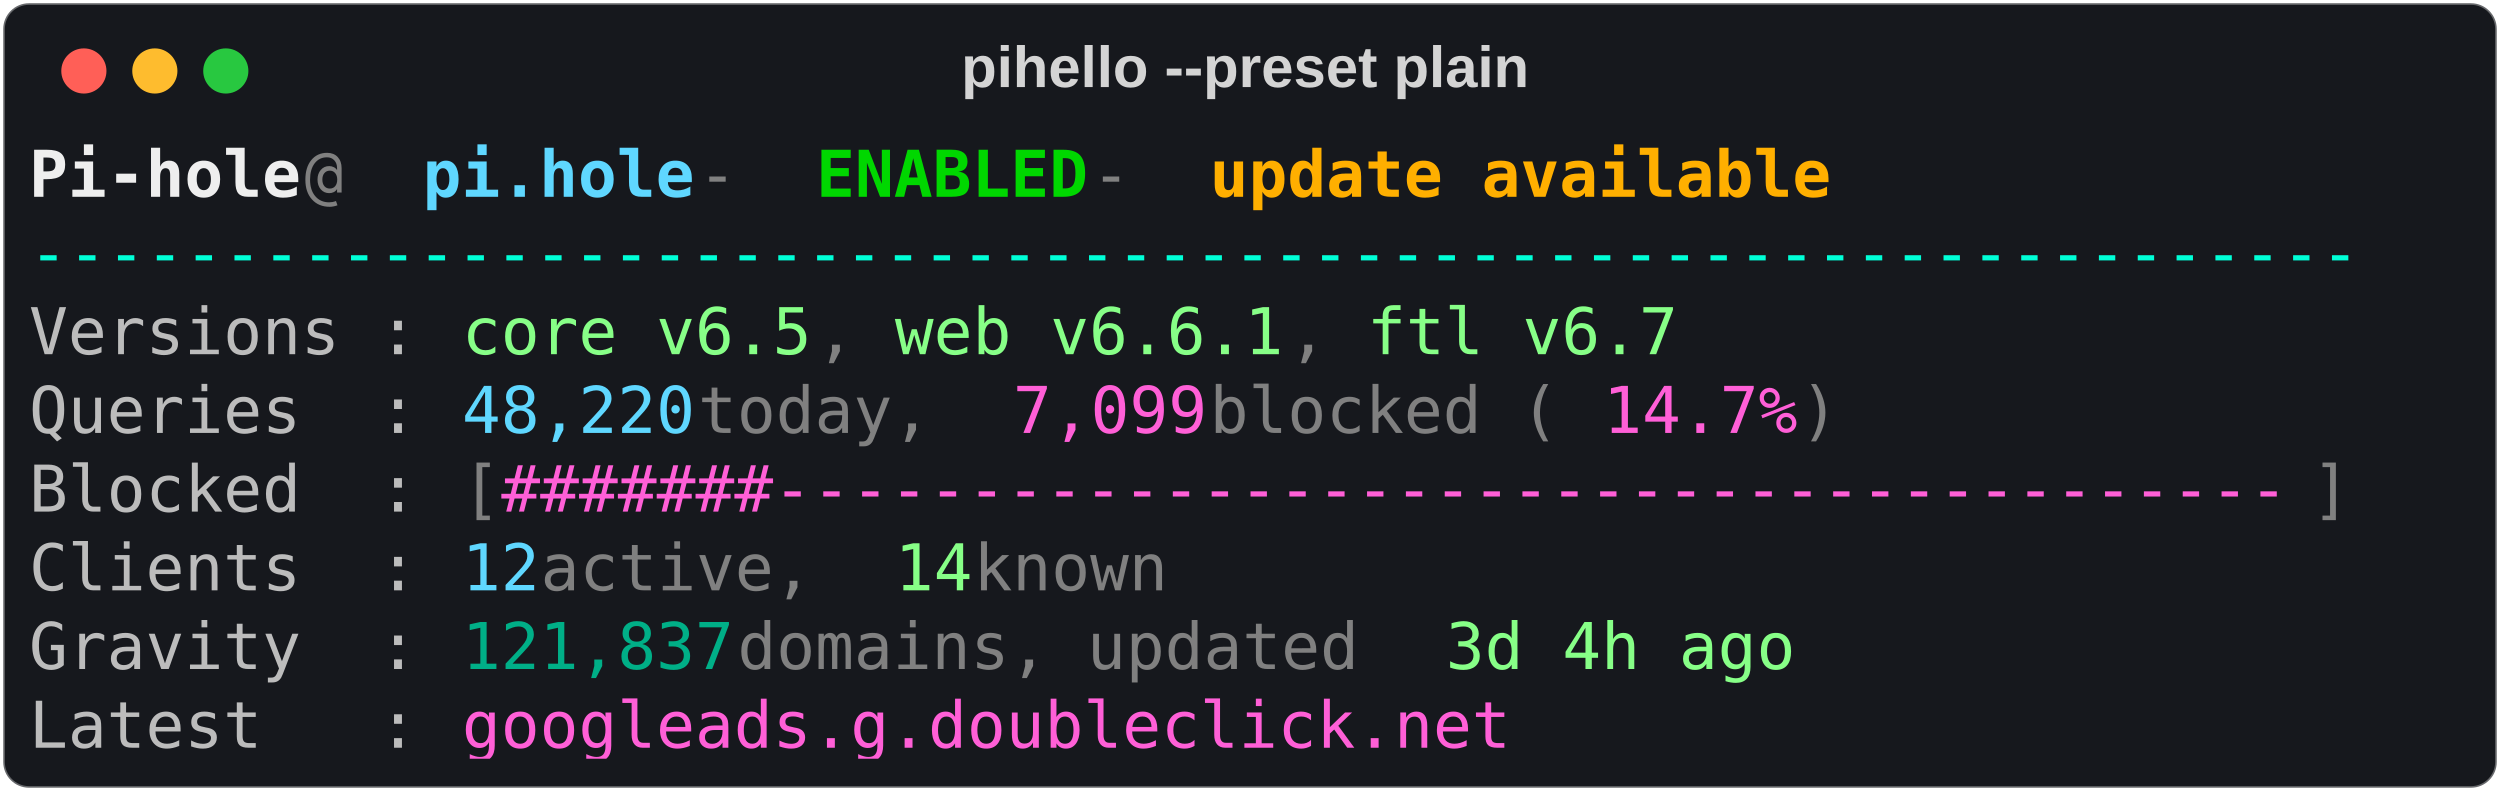
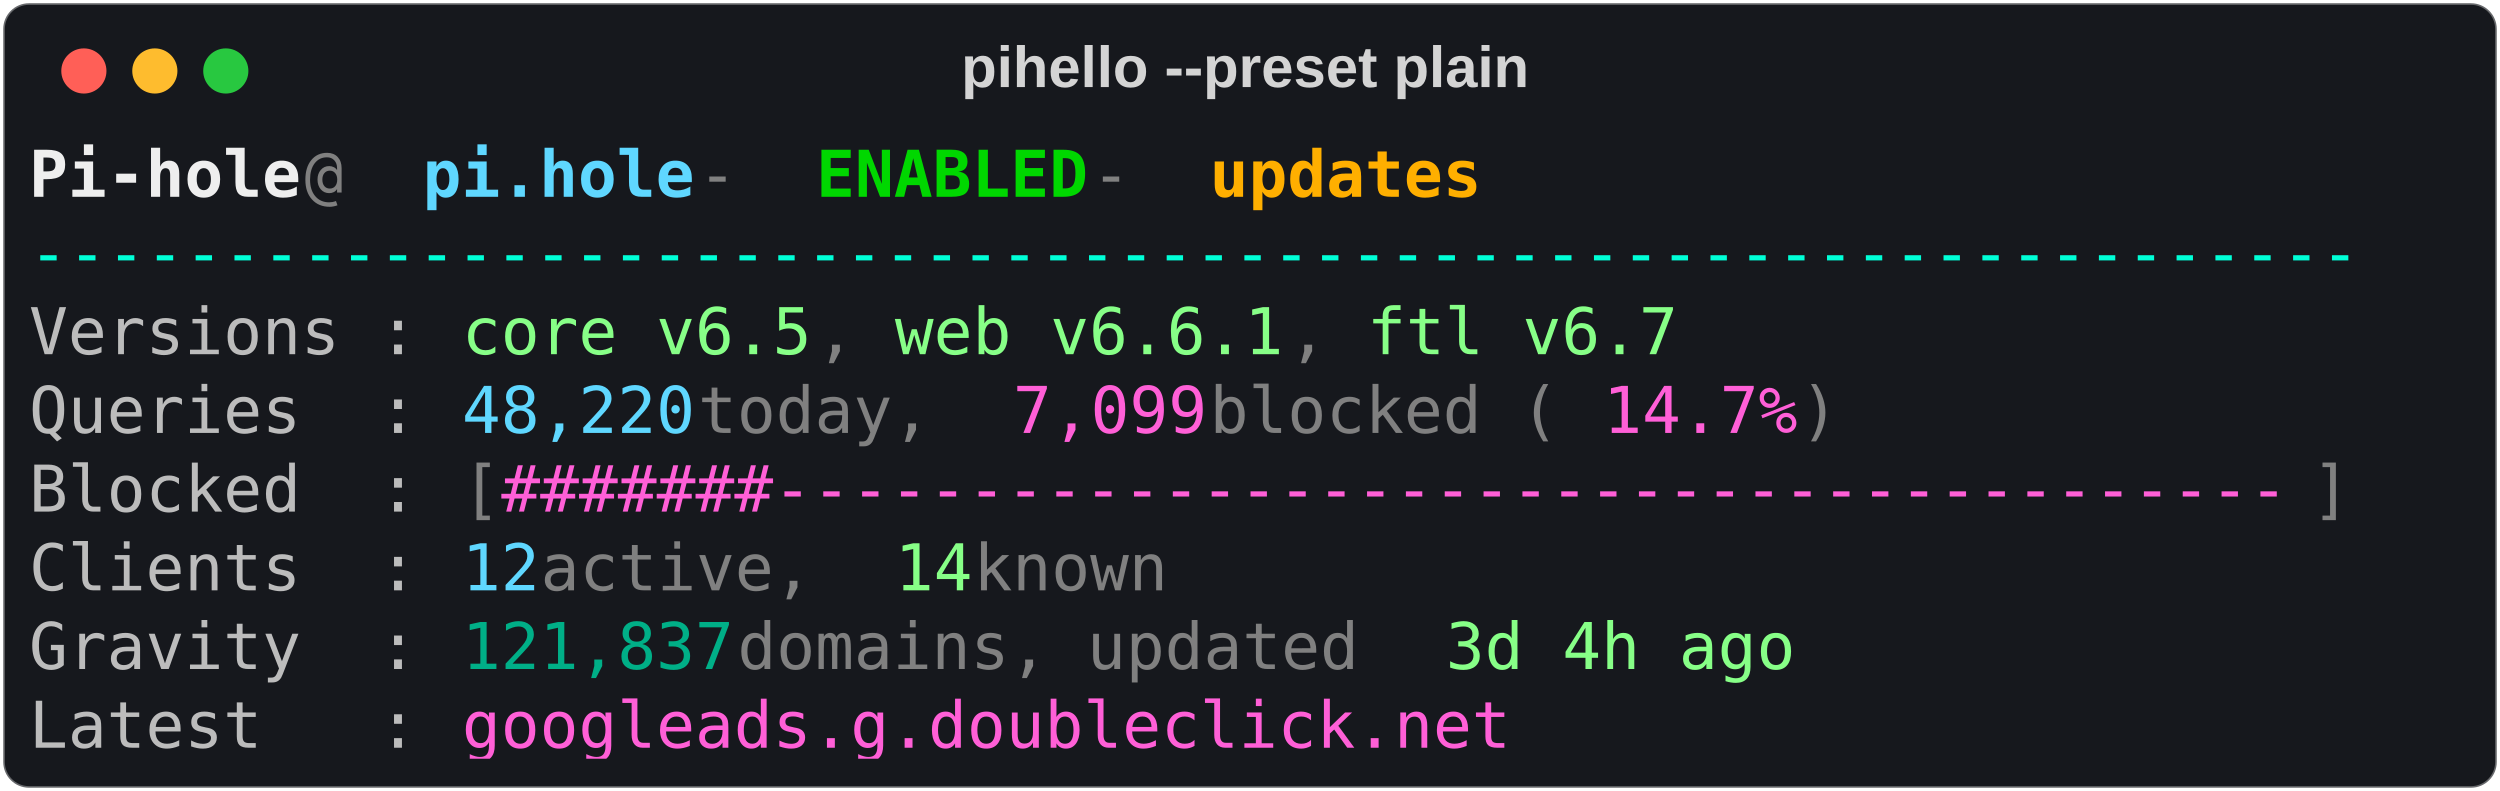
<svg xmlns="http://www.w3.org/2000/svg" class="rich-terminal" viewBox="0 0 775 245.2">
  <style>

    @font-face {
        font-family: "Fira Code";
        src: local("FiraCode-Regular"),
                url("https://cdnjs.cloudflare.com/ajax/libs/firacode/6.2.0/woff2/FiraCode-Regular.woff2") format("woff2"),
                url("https://cdnjs.cloudflare.com/ajax/libs/firacode/6.2.0/woff/FiraCode-Regular.woff") format("woff");
        font-style: normal;
        font-weight: 400;
    }
    @font-face {
        font-family: "Fira Code";
        src: local("FiraCode-Bold"),
                url("https://cdnjs.cloudflare.com/ajax/libs/firacode/6.2.0/woff2/FiraCode-Bold.woff2") format("woff2"),
                url("https://cdnjs.cloudflare.com/ajax/libs/firacode/6.2.0/woff/FiraCode-Bold.woff") format("woff");
        font-style: bold;
        font-weight: 700;
    }

-     .terminal-2840142372-matrix {
+     .terminal-3513523926-matrix {
        font-family: Fira Code, monospace;
        font-size: 20px;
        line-height: 24.4px;
        font-variant-east-asian: full-width;
    }

-     .terminal-2840142372-title {
+     .terminal-3513523926-title {
        font-size: 18px;
        font-weight: bold;
        font-family: arial;
    }

-     .terminal-2840142372-r1 { fill: #eeeeee;font-weight: bold }
- .terminal-2840142372-r2 { fill: #808080 }
- .terminal-2840142372-r3 { fill: #5fd7ff;font-weight: bold }
- .terminal-2840142372-r4 { fill: #00d700;font-weight: bold }
- .terminal-2840142372-r5 { fill: #ffaf00;font-weight: bold }
- .terminal-2840142372-r6 { fill: #d4d4d4 }
- .terminal-2840142372-r7 { fill: #00ffd7 }
- .terminal-2840142372-r8 { fill: #bcbcbc }
- .terminal-2840142372-r9 { fill: #87ff87 }
- .terminal-2840142372-r10 { fill: #5fd7ff }
- .terminal-2840142372-r11 { fill: #ff5fd7 }
- .terminal-2840142372-r12 { fill: #00af87 }
+     .terminal-3513523926-r1 { fill: #eeeeee;font-weight: bold }
+ .terminal-3513523926-r2 { fill: #808080 }
+ .terminal-3513523926-r3 { fill: #5fd7ff;font-weight: bold }
+ .terminal-3513523926-r4 { fill: #00d700;font-weight: bold }
+ .terminal-3513523926-r5 { fill: #ffaf00;font-weight: bold }
+ .terminal-3513523926-r6 { fill: #d4d4d4 }
+ .terminal-3513523926-r7 { fill: #00ffd7 }
+ .terminal-3513523926-r8 { fill: #bcbcbc }
+ .terminal-3513523926-r9 { fill: #87ff87 }
+ .terminal-3513523926-r10 { fill: #5fd7ff }
+ .terminal-3513523926-r11 { fill: #ff5fd7 }
+ .terminal-3513523926-r12 { fill: #00af87 }
    </style>
  <defs>
-     <clipPath id="terminal-2840142372-clip-terminal">
+     <clipPath id="terminal-3513523926-clip-terminal">
      <rect x="0" y="0" width="755.4" height="194.2" />
    </clipPath>
-     <clipPath id="terminal-2840142372-line-0">
+     <clipPath id="terminal-3513523926-line-0">
      <rect x="0" y="1.5" width="756.4" height="24.65" />
    </clipPath>
-     <clipPath id="terminal-2840142372-line-1">
+     <clipPath id="terminal-3513523926-line-1">
      <rect x="0" y="25.9" width="756.4" height="24.65" />
    </clipPath>
-     <clipPath id="terminal-2840142372-line-2">
+     <clipPath id="terminal-3513523926-line-2">
      <rect x="0" y="50.3" width="756.4" height="24.65" />
    </clipPath>
-     <clipPath id="terminal-2840142372-line-3">
+     <clipPath id="terminal-3513523926-line-3">
      <rect x="0" y="74.7" width="756.4" height="24.65" />
    </clipPath>
-     <clipPath id="terminal-2840142372-line-4">
+     <clipPath id="terminal-3513523926-line-4">
      <rect x="0" y="99.1" width="756.4" height="24.65" />
    </clipPath>
-     <clipPath id="terminal-2840142372-line-5">
+     <clipPath id="terminal-3513523926-line-5">
      <rect x="0" y="123.5" width="756.4" height="24.65" />
    </clipPath>
-     <clipPath id="terminal-2840142372-line-6">
+     <clipPath id="terminal-3513523926-line-6">
      <rect x="0" y="147.9" width="756.4" height="24.65" />
    </clipPath>
  </defs>
  <rect fill="#16181d" stroke="rgba(255,255,255,0.35)" stroke-width="1" x="1" y="1" width="773" height="243.2" rx="8" />
-   <text class="terminal-2840142372-title" fill="#d4d4d4" text-anchor="middle" x="386" y="27">pihello --preset plain</text>
+   <text class="terminal-3513523926-title" fill="#d4d4d4" text-anchor="middle" x="386" y="27">pihello --preset plain</text>
  <g transform="translate(26,22)">
    <circle cx="0" cy="0" r="7" fill="#ff5f57" />
    <circle cx="22" cy="0" r="7" fill="#febc2e" />
    <circle cx="44" cy="0" r="7" fill="#28c840" />
  </g>
-   <g transform="translate(9, 41)" clip-path="url(#terminal-2840142372-clip-terminal)">
-     <g class="terminal-2840142372-matrix">
-       <text class="terminal-2840142372-r1" x="0" y="20" textLength="85.4" clip-path="url(#terminal-2840142372-line-0)">Pi-hole</text>
-       <text class="terminal-2840142372-r2" x="85.4" y="20" textLength="36.6" clip-path="url(#terminal-2840142372-line-0)"> @ </text>
-       <text class="terminal-2840142372-r3" x="122" y="20" textLength="85.4" clip-path="url(#terminal-2840142372-line-0)">pi.hole</text>
-       <text class="terminal-2840142372-r2" x="207.4" y="20" textLength="36.6" clip-path="url(#terminal-2840142372-line-0)"> - </text>
-       <text class="terminal-2840142372-r4" x="244" y="20" textLength="85.4" clip-path="url(#terminal-2840142372-line-0)">ENABLED</text>
-       <text class="terminal-2840142372-r2" x="329.4" y="20" textLength="36.6" clip-path="url(#terminal-2840142372-line-0)"> - </text>
-       <text class="terminal-2840142372-r5" x="366" y="20" textLength="195.2" clip-path="url(#terminal-2840142372-line-0)">update available</text>
-       <text class="terminal-2840142372-r6" x="756.4" y="20" textLength="12.2" clip-path="url(#terminal-2840142372-line-0)">
+   <g transform="translate(9, 41)" clip-path="url(#terminal-3513523926-clip-terminal)">
+     <g class="terminal-3513523926-matrix">
+       <text class="terminal-3513523926-r1" x="0" y="20" textLength="85.4" clip-path="url(#terminal-3513523926-line-0)">Pi-hole</text>
+       <text class="terminal-3513523926-r2" x="85.4" y="20" textLength="36.6" clip-path="url(#terminal-3513523926-line-0)"> @ </text>
+       <text class="terminal-3513523926-r3" x="122" y="20" textLength="85.4" clip-path="url(#terminal-3513523926-line-0)">pi.hole</text>
+       <text class="terminal-3513523926-r2" x="207.4" y="20" textLength="36.6" clip-path="url(#terminal-3513523926-line-0)"> - </text>
+       <text class="terminal-3513523926-r4" x="244" y="20" textLength="85.4" clip-path="url(#terminal-3513523926-line-0)">ENABLED</text>
+       <text class="terminal-3513523926-r2" x="329.4" y="20" textLength="36.6" clip-path="url(#terminal-3513523926-line-0)"> - </text>
+       <text class="terminal-3513523926-r5" x="366" y="20" textLength="85.4" clip-path="url(#terminal-3513523926-line-0)">updates</text>
+       <text class="terminal-3513523926-r6" x="756.4" y="20" textLength="12.2" clip-path="url(#terminal-3513523926-line-0)">
</text>
-       <text class="terminal-2840142372-r7" x="0" y="44.4" textLength="732" clip-path="url(#terminal-2840142372-line-1)">------------------------------------------------------------</text>
-       <text class="terminal-2840142372-r6" x="756.4" y="44.4" textLength="12.2" clip-path="url(#terminal-2840142372-line-1)">
+       <text class="terminal-3513523926-r7" x="0" y="44.4" textLength="732" clip-path="url(#terminal-3513523926-line-1)">------------------------------------------------------------</text>
+       <text class="terminal-3513523926-r6" x="756.4" y="44.4" textLength="12.2" clip-path="url(#terminal-3513523926-line-1)">
</text>
-       <text class="terminal-2840142372-r8" x="0" y="68.8" textLength="134.2" clip-path="url(#terminal-2840142372-line-2)">Versions : </text>
-       <text class="terminal-2840142372-r9" x="134.2" y="68.8" textLength="109.8" clip-path="url(#terminal-2840142372-line-2)">core v6.5</text>
-       <text class="terminal-2840142372-r2" x="244" y="68.8" textLength="24.4" clip-path="url(#terminal-2840142372-line-2)">, </text>
-       <text class="terminal-2840142372-r9" x="268.4" y="68.8" textLength="122" clip-path="url(#terminal-2840142372-line-2)">web v6.6.1</text>
-       <text class="terminal-2840142372-r2" x="390.4" y="68.8" textLength="24.4" clip-path="url(#terminal-2840142372-line-2)">, </text>
-       <text class="terminal-2840142372-r9" x="414.8" y="68.8" textLength="97.6" clip-path="url(#terminal-2840142372-line-2)">ftl v6.7</text>
-       <text class="terminal-2840142372-r6" x="756.4" y="68.8" textLength="12.2" clip-path="url(#terminal-2840142372-line-2)">
+       <text class="terminal-3513523926-r8" x="0" y="68.8" textLength="134.2" clip-path="url(#terminal-3513523926-line-2)">Versions : </text>
+       <text class="terminal-3513523926-r9" x="134.2" y="68.8" textLength="109.8" clip-path="url(#terminal-3513523926-line-2)">core v6.5</text>
+       <text class="terminal-3513523926-r2" x="244" y="68.8" textLength="24.4" clip-path="url(#terminal-3513523926-line-2)">, </text>
+       <text class="terminal-3513523926-r9" x="268.4" y="68.8" textLength="122" clip-path="url(#terminal-3513523926-line-2)">web v6.6.1</text>
+       <text class="terminal-3513523926-r2" x="390.4" y="68.8" textLength="24.4" clip-path="url(#terminal-3513523926-line-2)">, </text>
+       <text class="terminal-3513523926-r9" x="414.8" y="68.8" textLength="97.6" clip-path="url(#terminal-3513523926-line-2)">ftl v6.7</text>
+       <text class="terminal-3513523926-r6" x="756.4" y="68.8" textLength="12.2" clip-path="url(#terminal-3513523926-line-2)">
</text>
-       <text class="terminal-2840142372-r8" x="0" y="93.2" textLength="134.2" clip-path="url(#terminal-2840142372-line-3)">Queries  : </text>
-       <text class="terminal-2840142372-r10" x="134.2" y="93.2" textLength="73.2" clip-path="url(#terminal-2840142372-line-3)">48,220</text>
-       <text class="terminal-2840142372-r2" x="207.4" y="93.2" textLength="97.6" clip-path="url(#terminal-2840142372-line-3)"> today, </text>
-       <text class="terminal-2840142372-r11" x="305" y="93.2" textLength="61" clip-path="url(#terminal-2840142372-line-3)">7,099</text>
-       <text class="terminal-2840142372-r2" x="366" y="93.2" textLength="122" clip-path="url(#terminal-2840142372-line-3)"> blocked (</text>
-       <text class="terminal-2840142372-r11" x="488" y="93.2" textLength="61" clip-path="url(#terminal-2840142372-line-3)">14.7%</text>
-       <text class="terminal-2840142372-r2" x="549" y="93.2" textLength="12.2" clip-path="url(#terminal-2840142372-line-3)">)</text>
-       <text class="terminal-2840142372-r6" x="756.4" y="93.2" textLength="12.2" clip-path="url(#terminal-2840142372-line-3)">
+       <text class="terminal-3513523926-r8" x="0" y="93.2" textLength="134.2" clip-path="url(#terminal-3513523926-line-3)">Queries  : </text>
+       <text class="terminal-3513523926-r10" x="134.2" y="93.2" textLength="73.2" clip-path="url(#terminal-3513523926-line-3)">48,220</text>
+       <text class="terminal-3513523926-r2" x="207.4" y="93.2" textLength="97.6" clip-path="url(#terminal-3513523926-line-3)"> today, </text>
+       <text class="terminal-3513523926-r11" x="305" y="93.2" textLength="61" clip-path="url(#terminal-3513523926-line-3)">7,099</text>
+       <text class="terminal-3513523926-r2" x="366" y="93.2" textLength="122" clip-path="url(#terminal-3513523926-line-3)"> blocked (</text>
+       <text class="terminal-3513523926-r11" x="488" y="93.2" textLength="61" clip-path="url(#terminal-3513523926-line-3)">14.7%</text>
+       <text class="terminal-3513523926-r2" x="549" y="93.2" textLength="12.2" clip-path="url(#terminal-3513523926-line-3)">)</text>
+       <text class="terminal-3513523926-r6" x="756.4" y="93.2" textLength="12.2" clip-path="url(#terminal-3513523926-line-3)">
</text>
-       <text class="terminal-2840142372-r8" x="0" y="117.6" textLength="134.2" clip-path="url(#terminal-2840142372-line-4)">Blocked  : </text>
-       <text class="terminal-2840142372-r2" x="134.2" y="117.6" textLength="12.2" clip-path="url(#terminal-2840142372-line-4)">[</text>
-       <text class="terminal-2840142372-r11" x="146.4" y="117.6" textLength="561.2" clip-path="url(#terminal-2840142372-line-4)">#######---------------------------------------</text>
-       <text class="terminal-2840142372-r2" x="707.6" y="117.6" textLength="12.2" clip-path="url(#terminal-2840142372-line-4)">]</text>
-       <text class="terminal-2840142372-r6" x="756.4" y="117.6" textLength="12.2" clip-path="url(#terminal-2840142372-line-4)">
+       <text class="terminal-3513523926-r8" x="0" y="117.6" textLength="134.2" clip-path="url(#terminal-3513523926-line-4)">Blocked  : </text>
+       <text class="terminal-3513523926-r2" x="134.2" y="117.6" textLength="12.2" clip-path="url(#terminal-3513523926-line-4)">[</text>
+       <text class="terminal-3513523926-r11" x="146.4" y="117.6" textLength="561.2" clip-path="url(#terminal-3513523926-line-4)">#######---------------------------------------</text>
+       <text class="terminal-3513523926-r2" x="707.6" y="117.6" textLength="12.2" clip-path="url(#terminal-3513523926-line-4)">]</text>
+       <text class="terminal-3513523926-r6" x="756.4" y="117.6" textLength="12.2" clip-path="url(#terminal-3513523926-line-4)">
</text>
-       <text class="terminal-2840142372-r8" x="0" y="142" textLength="134.2" clip-path="url(#terminal-2840142372-line-5)">Clients  : </text>
-       <text class="terminal-2840142372-r10" x="134.2" y="142" textLength="24.4" clip-path="url(#terminal-2840142372-line-5)">12</text>
-       <text class="terminal-2840142372-r2" x="158.6" y="142" textLength="109.8" clip-path="url(#terminal-2840142372-line-5)"> active, </text>
-       <text class="terminal-2840142372-r9" x="268.4" y="142" textLength="24.4" clip-path="url(#terminal-2840142372-line-5)">14</text>
-       <text class="terminal-2840142372-r2" x="292.8" y="142" textLength="73.2" clip-path="url(#terminal-2840142372-line-5)"> known</text>
-       <text class="terminal-2840142372-r6" x="756.4" y="142" textLength="12.2" clip-path="url(#terminal-2840142372-line-5)">
+       <text class="terminal-3513523926-r8" x="0" y="142" textLength="134.2" clip-path="url(#terminal-3513523926-line-5)">Clients  : </text>
+       <text class="terminal-3513523926-r10" x="134.2" y="142" textLength="24.4" clip-path="url(#terminal-3513523926-line-5)">12</text>
+       <text class="terminal-3513523926-r2" x="158.6" y="142" textLength="109.8" clip-path="url(#terminal-3513523926-line-5)"> active, </text>
+       <text class="terminal-3513523926-r9" x="268.4" y="142" textLength="24.4" clip-path="url(#terminal-3513523926-line-5)">14</text>
+       <text class="terminal-3513523926-r2" x="292.8" y="142" textLength="73.2" clip-path="url(#terminal-3513523926-line-5)"> known</text>
+       <text class="terminal-3513523926-r6" x="756.4" y="142" textLength="12.2" clip-path="url(#terminal-3513523926-line-5)">
</text>
-       <text class="terminal-2840142372-r8" x="0" y="166.4" textLength="134.2" clip-path="url(#terminal-2840142372-line-6)">Gravity  : </text>
-       <text class="terminal-2840142372-r12" x="134.2" y="166.4" textLength="85.4" clip-path="url(#terminal-2840142372-line-6)">121,837</text>
-       <text class="terminal-2840142372-r2" x="219.6" y="166.4" textLength="219.6" clip-path="url(#terminal-2840142372-line-6)"> domains, updated </text>
-       <text class="terminal-2840142372-r9" x="439.2" y="166.4" textLength="109.8" clip-path="url(#terminal-2840142372-line-6)">3d 4h ago</text>
-       <text class="terminal-2840142372-r6" x="756.4" y="166.4" textLength="12.2" clip-path="url(#terminal-2840142372-line-6)">
+       <text class="terminal-3513523926-r8" x="0" y="166.4" textLength="134.2" clip-path="url(#terminal-3513523926-line-6)">Gravity  : </text>
+       <text class="terminal-3513523926-r12" x="134.2" y="166.4" textLength="85.4" clip-path="url(#terminal-3513523926-line-6)">121,837</text>
+       <text class="terminal-3513523926-r2" x="219.6" y="166.4" textLength="219.6" clip-path="url(#terminal-3513523926-line-6)"> domains, updated </text>
+       <text class="terminal-3513523926-r9" x="439.2" y="166.4" textLength="109.8" clip-path="url(#terminal-3513523926-line-6)">3d 4h ago</text>
+       <text class="terminal-3513523926-r6" x="756.4" y="166.4" textLength="12.2" clip-path="url(#terminal-3513523926-line-6)">
</text>
-       <text class="terminal-2840142372-r8" x="0" y="190.8" textLength="134.2" clip-path="url(#terminal-2840142372-line-7)">Latest   : </text>
-       <text class="terminal-2840142372-r11" x="134.2" y="190.8" textLength="329.4" clip-path="url(#terminal-2840142372-line-7)">googleads.g.doubleclick.net</text>
-       <text class="terminal-2840142372-r6" x="756.4" y="190.8" textLength="12.2" clip-path="url(#terminal-2840142372-line-7)">
+       <text class="terminal-3513523926-r8" x="0" y="190.8" textLength="134.2" clip-path="url(#terminal-3513523926-line-7)">Latest   : </text>
+       <text class="terminal-3513523926-r11" x="134.2" y="190.8" textLength="329.4" clip-path="url(#terminal-3513523926-line-7)">googleads.g.doubleclick.net</text>
+       <text class="terminal-3513523926-r6" x="756.4" y="190.8" textLength="12.2" clip-path="url(#terminal-3513523926-line-7)">
</text>
    </g>
  </g>
</svg>
